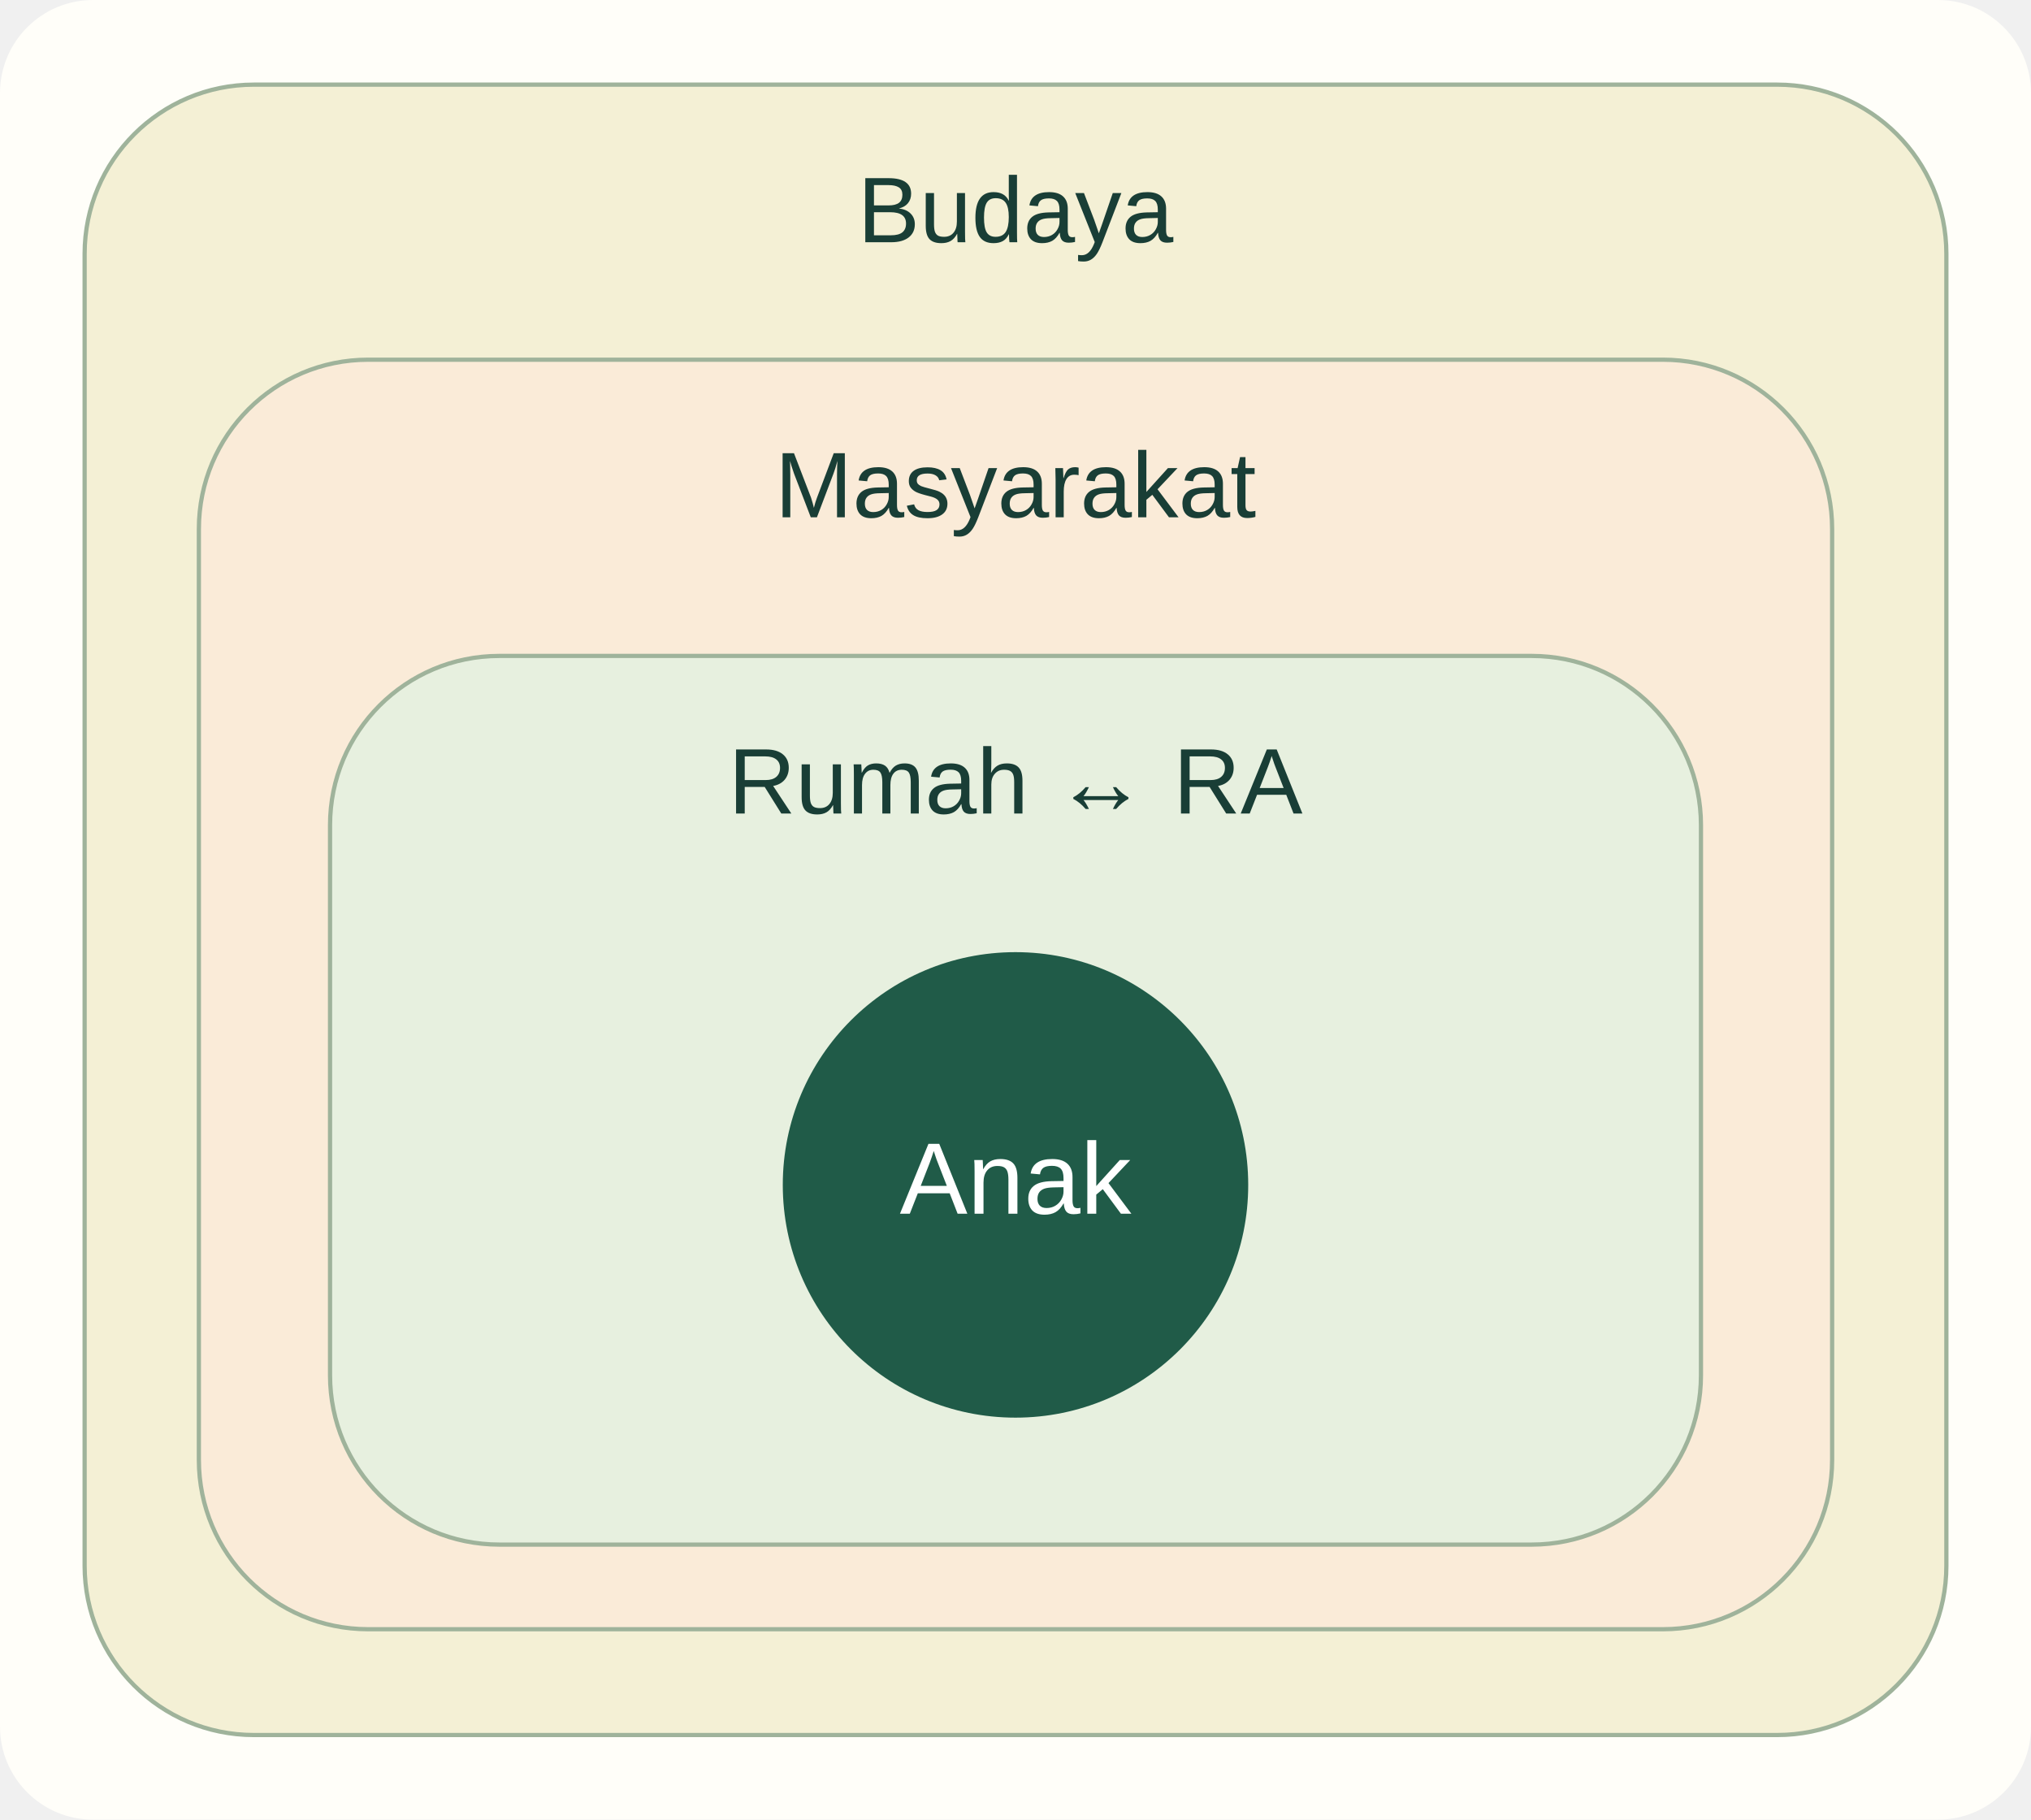
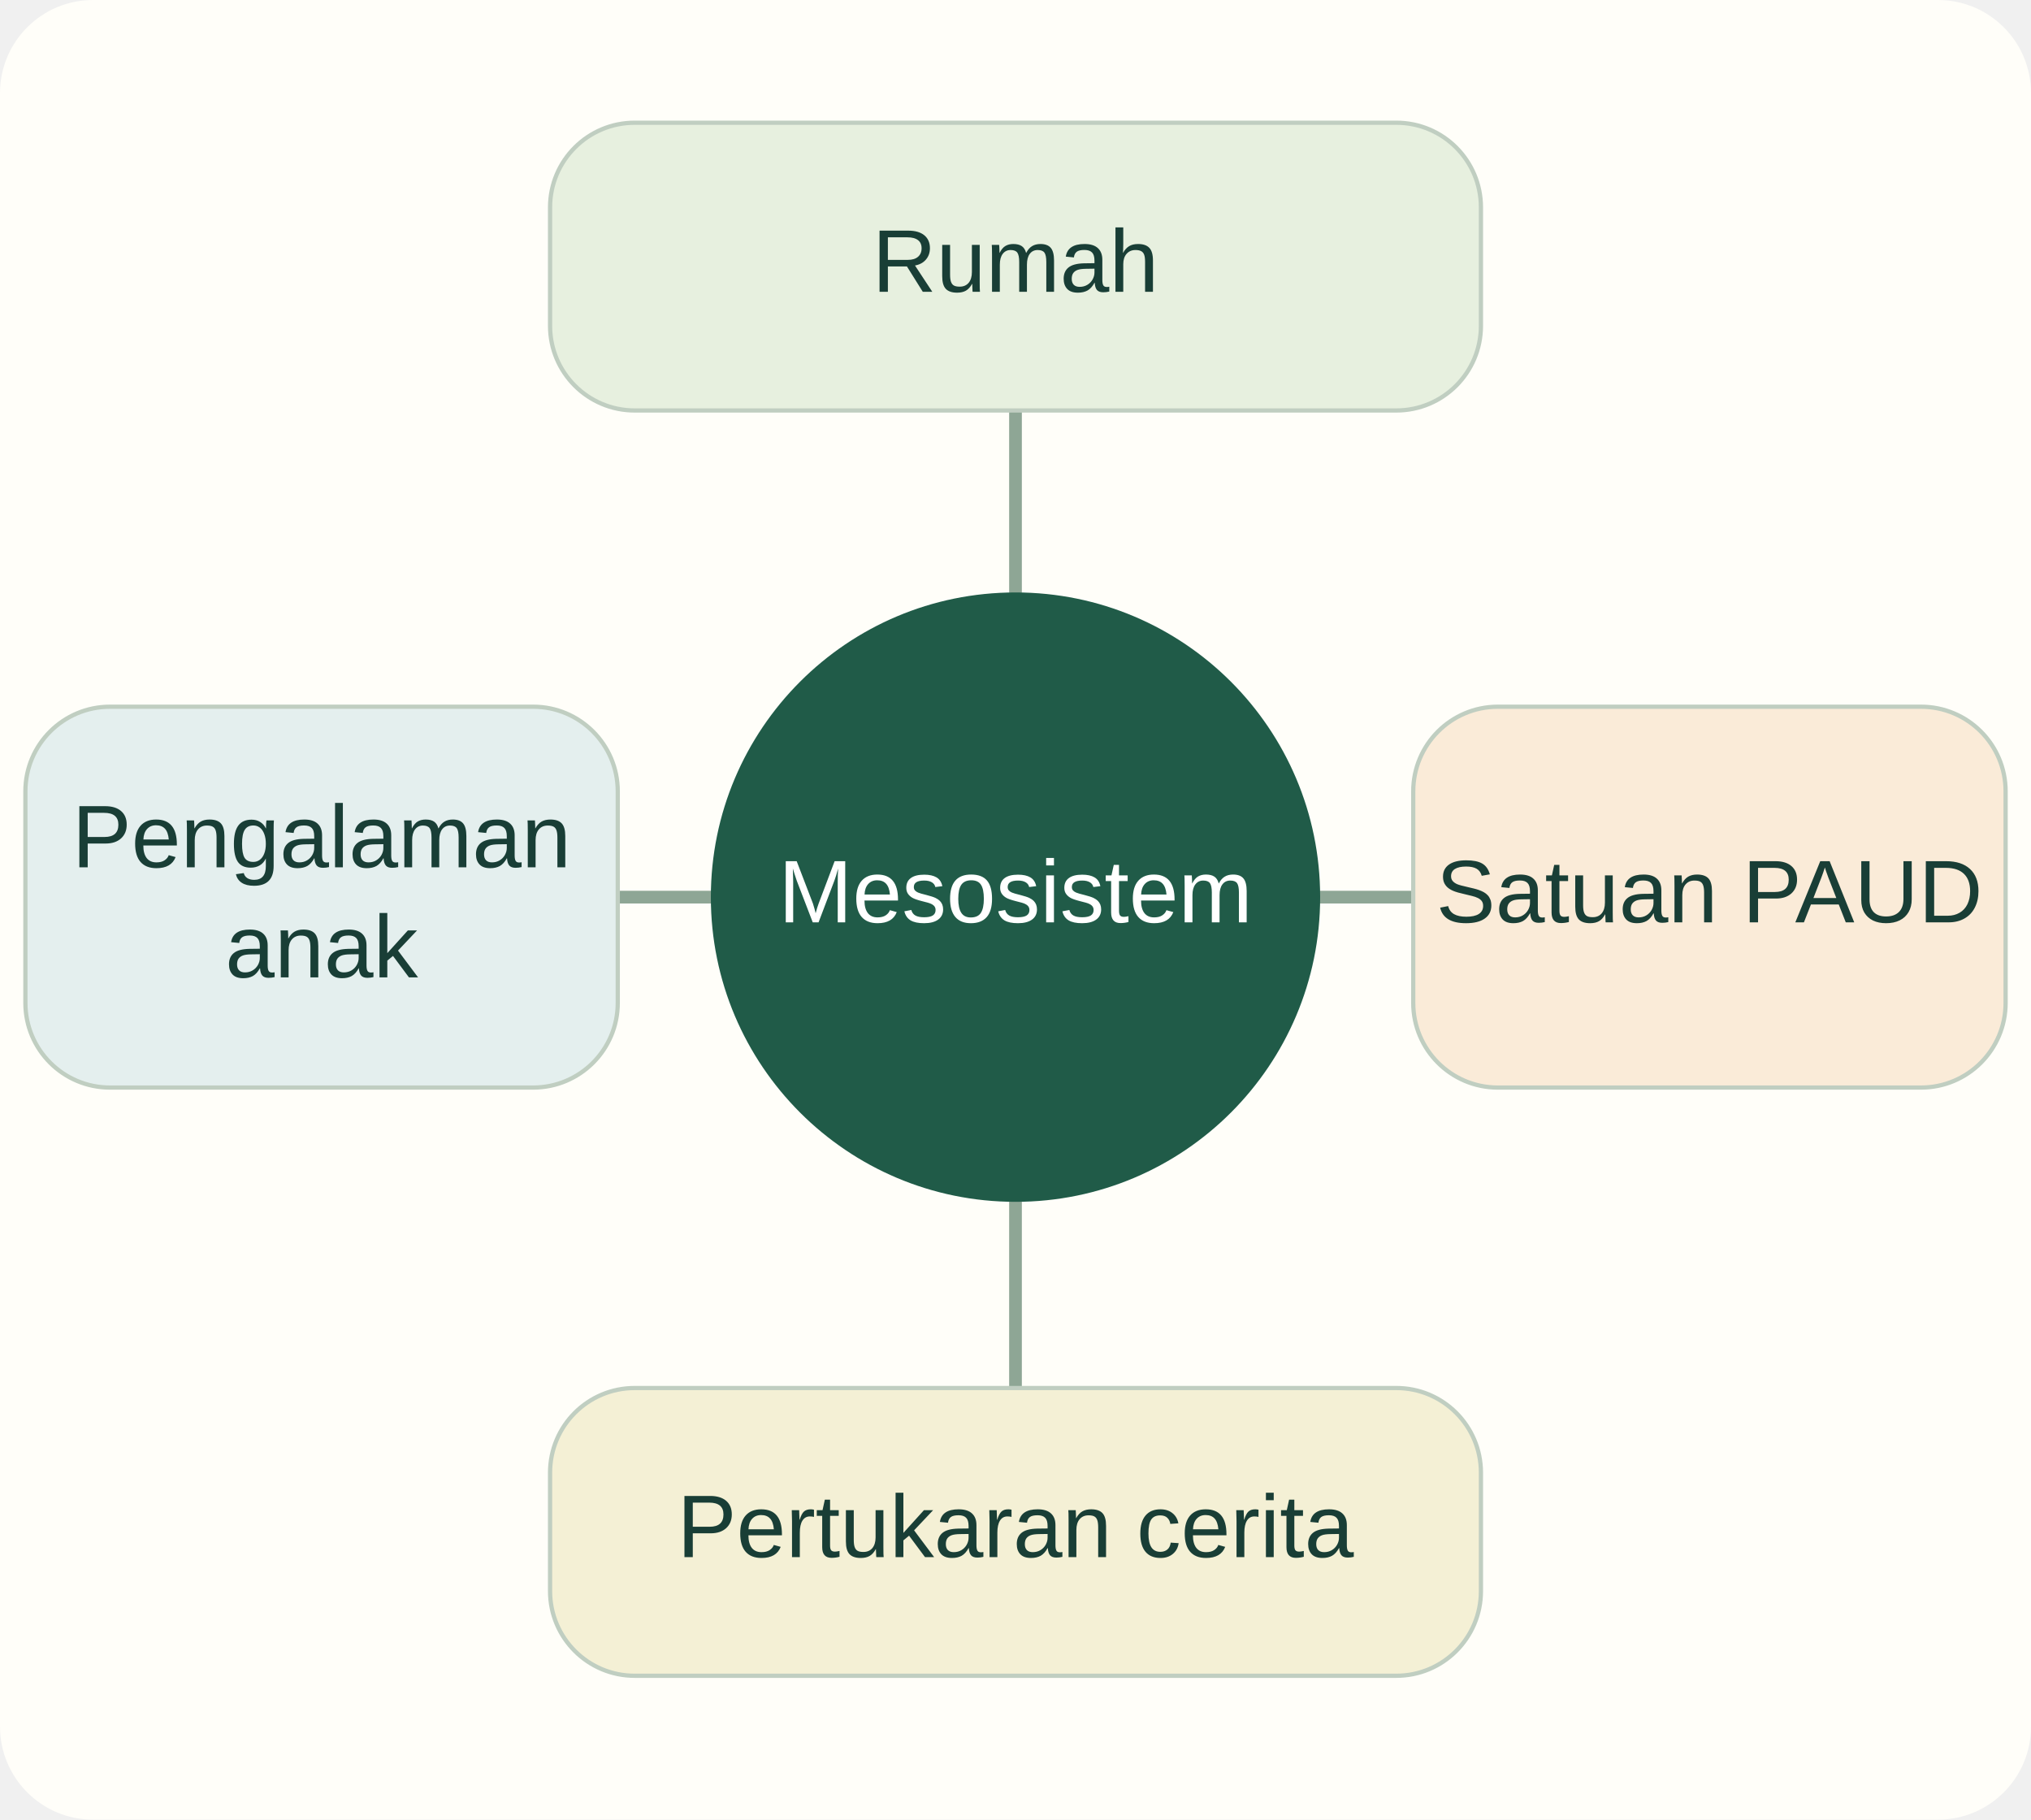
<svg xmlns="http://www.w3.org/2000/svg" viewBox="0 0 480 430" role="img" aria-labelledby="title desc">
  <defs>
    <marker id="arrow" viewBox="0 0 10 10" refX="8" refY="5" markerWidth="6" markerHeight="6" orient="auto-start-reverse">
      <path d="M0 0 L10 5 L0 10" fill="#205b48" />
    </marker>
  </defs>
  <rect width="480" height="430" rx="22" fill="#fffef9" />
-   <rect x="20" y="20" width="440" height="390" rx="40" fill="#f4f0d5" stroke="#9fb39b" />
-   <text x="240" y="51.0" text-anchor="middle" dominant-baseline="middle" font-family="Arial,sans-serif" font-size="22" fill="#193e36">Budaya</text>
-   <rect x="47" y="85" width="386" height="300" rx="40" fill="#faebd8" stroke="#9fb39b" />
-   <text x="240" y="116.0" text-anchor="middle" dominant-baseline="middle" font-family="Arial,sans-serif" font-size="22" fill="#193e36">Masyarakat</text>
-   <rect x="78" y="155" width="324" height="210" rx="40" fill="#e7f0df" stroke="#9fb39b" />
-   <text x="240" y="186.0" text-anchor="middle" dominant-baseline="middle" font-family="Arial,sans-serif" font-size="22" fill="#193e36">Rumah ↔ RA</text>
-   <circle cx="240" cy="280" r="55" fill="#205b48" />
-   <text x="240" y="280.0" text-anchor="middle" dominant-baseline="middle" font-family="Arial,sans-serif" font-size="24" fill="white">Anak</text>
+   <path d="M240,212 L240,63" stroke="#8ea695" stroke-width="3" />
+   <path d="M240,212 L365,212" stroke="#8ea695" stroke-width="3" />
+   <path d="M240,212 L240,362" stroke="#8ea695" stroke-width="3" />
+   <path d="M240,212 L115,212" stroke="#8ea695" stroke-width="3" />
+   <circle cx="240" cy="212" r="72" fill="#205b48" />
+   <text x="240" y="212.0" text-anchor="middle" dominant-baseline="middle" font-family="Arial,sans-serif" font-size="21" fill="white">Mesosistem</text>
+   <rect x="130.0" y="29.0" width="220" height="68" rx="20" fill="#e7f0df" stroke="#c0cec1" />
+   <text x="240" y="63.0" text-anchor="middle" dominant-baseline="middle" font-family="Arial,sans-serif" font-size="21" fill="#193e36">Rumah</text>
+   <rect x="334.0" y="167.0" width="140" height="90" rx="20" fill="#faebd8" stroke="#c0cec1" />
+   <text x="404" y="212.0" text-anchor="middle" dominant-baseline="middle" font-family="Arial,sans-serif" font-size="21" fill="#193e36">Satuan PAUD</text>
+   <rect x="130.0" y="328.0" width="220" height="68" rx="20" fill="#f4f0d5" stroke="#c0cec1" />
+   <text x="240" y="362.0" text-anchor="middle" dominant-baseline="middle" font-family="Arial,sans-serif" font-size="21" fill="#193e36">Pertukaran cerita</text>
+   <rect x="6.0" y="167.0" width="140" height="90" rx="20" fill="#e4efee" stroke="#c0cec1" />
+   <text x="76" y="199.0" text-anchor="middle" dominant-baseline="middle" font-family="Arial,sans-serif" font-size="21" fill="#193e36">Pengalaman</text>
+   <text x="76" y="225.0" text-anchor="middle" dominant-baseline="middle" font-family="Arial,sans-serif" font-size="21" fill="#193e36">anak</text>
</svg>
